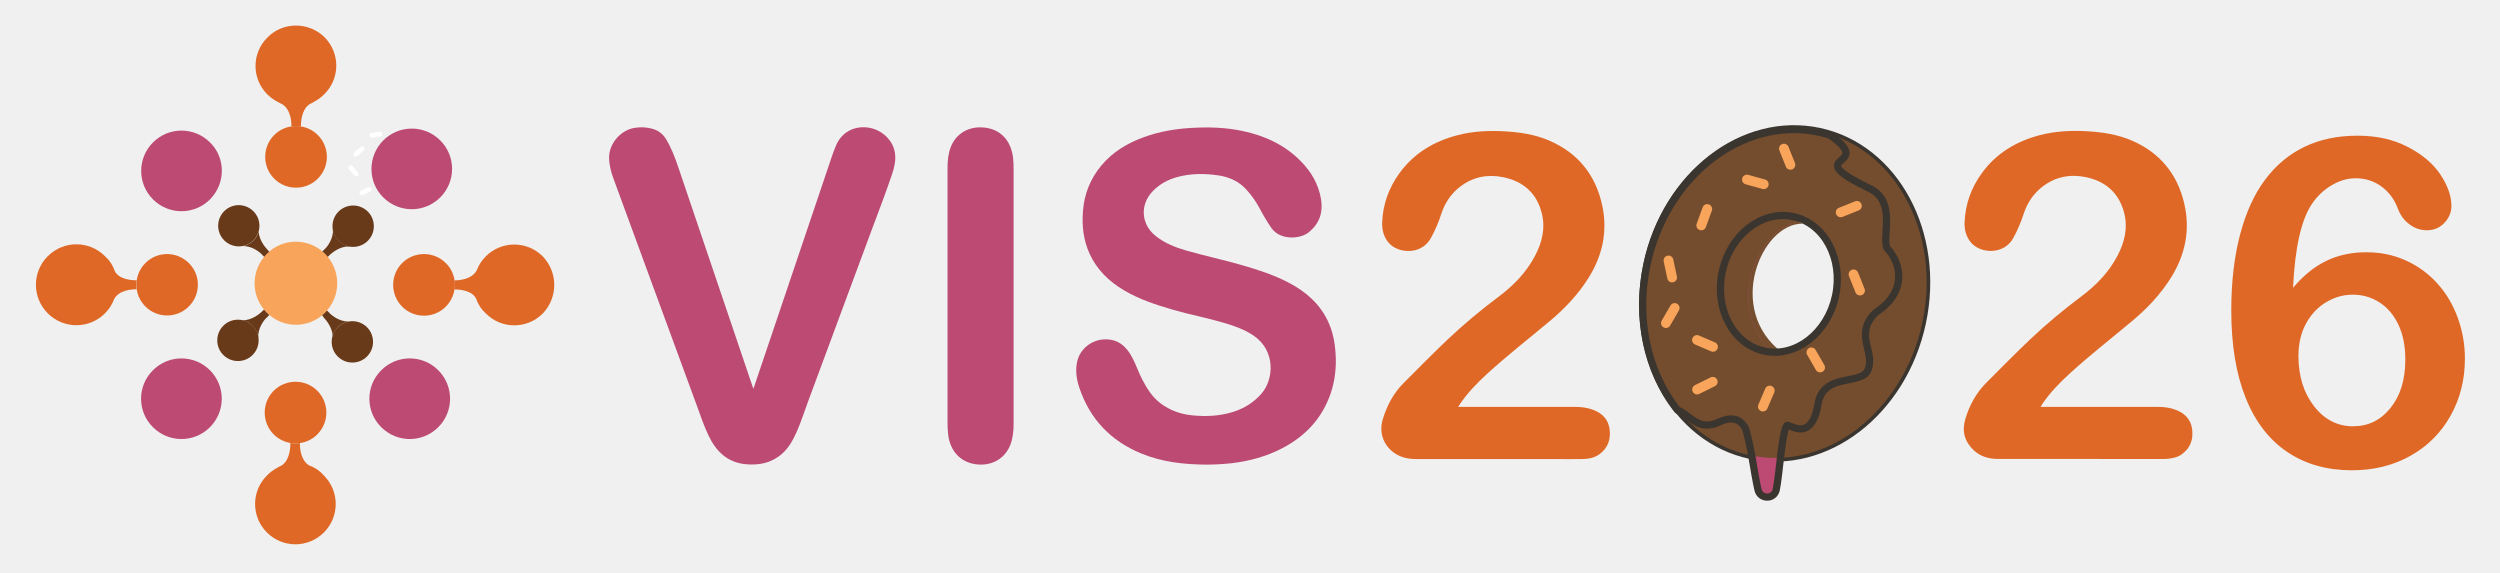
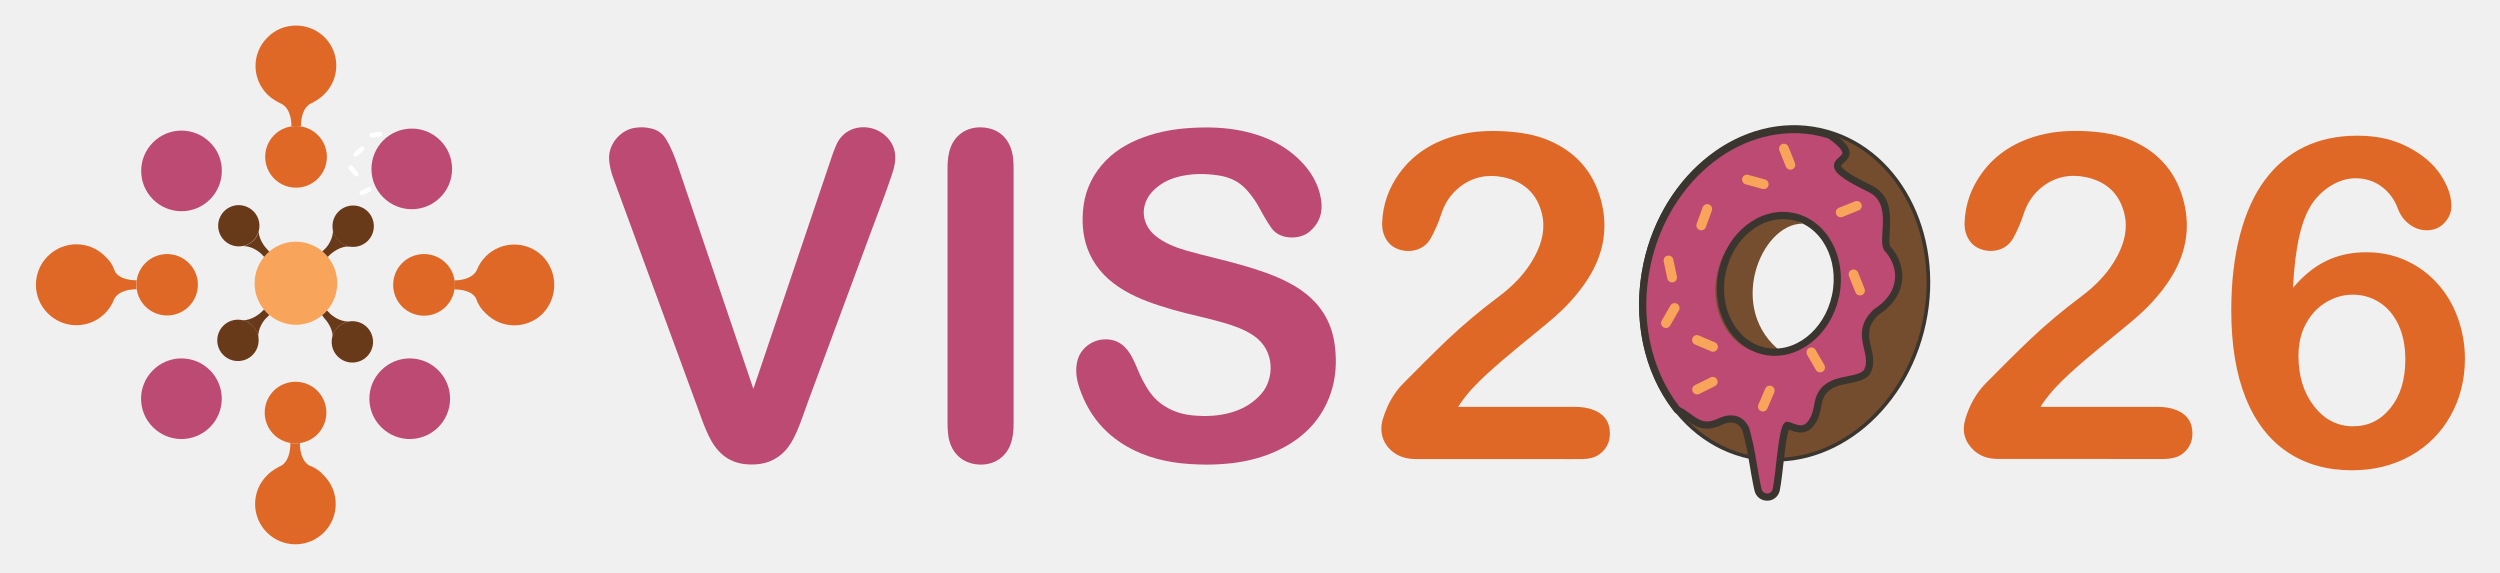
<svg xmlns="http://www.w3.org/2000/svg" width="498" height="114" viewBox="0 0 498 114" fill="none">
-   <path d="M27.21 55.83H27.06C26.17 55.83 23.63 55.65 22.83 53.93C22.47 52.82 21.81 51.83 20.93 51.05C17.79 47.89 12.7 47.87 9.54 51.01C6.38 54.15 6.36 59.24 9.5 62.4C12.64 65.56 17.73 65.58 20.89 62.44C21.69 61.64 22.33 60.67 22.73 59.61C23.62 57.8 26.23 57.62 27.15 57.62H27.2C27.12 57.04 27.12 56.43 27.21 55.83Z" fill="#DF6826" />
+   <path d="M327.383 52.428C331.252 34.339 346.919 22.144 362.554 25.487C378.189 28.831 387.499 46.366 383.631 64.455C379.763 82.544 364.096 94.74 348.46 91.397C332.825 88.053 323.515 70.517 327.383 52.428ZM362.253 26.895C347.602 23.762 332.541 35.195 328.792 52.728C325.042 70.263 334.109 86.856 348.761 89.989C363.413 93.122 378.475 81.689 382.224 64.154C385.973 46.62 376.905 30.028 362.253 26.895Z" fill="#3B352F" />
+   <path d="M328.088 52.578C331.897 34.767 347.26 22.952 362.404 26.191C377.548 29.429 386.736 46.493 382.928 64.305C379.119 82.117 363.755 93.931 348.611 90.692C333.467 87.454 324.279 70.39 328.088 52.578ZM360.38 44.034C358.076 43.778 355.796 44.746 353.881 46.391C351.961 48.039 350.347 50.412 349.345 53.109C347.338 58.509 347.74 65.352 353.231 70.419L353.541 70.704L353.94 70.575L354.509 70.393C359.092 69.356 363.183 65.516 364.886 60.18C366.743 54.39 365.302 48.374 361.518 44.96L361.02 44.462V44.106L360.38 44.034Z" fill="#744D2E" />
+   <path d="M27.21 55.83H27.06C26.17 55.83 23.63 55.65 22.83 53.929C22.47 52.819 21.81 51.83 20.93 51.05C17.79 47.889 12.7 47.87 9.54 51.01C6.38 54.15 6.36 59.239 9.5 62.4C12.64 65.559 17.73 65.579 20.89 62.44C21.69 61.639 22.33 60.669 22.73 59.609C23.62 57.8 26.23 57.62 27.15 57.62H27.2C27.12 57.039 27.12 56.429 27.21 55.83Z" fill="#DF6826" />
  <path d="M61.64 92.75C59.92 91.76 59.74 89.32 59.74 88.42V88.26C59.1 88.35 58.46 88.35 57.84 88.24V88.5C57.84 89.49 57.57 92.19 55.69 92.92C55.53 92.99 55.38 93.08 55.23 93.19C54.46 93.59 53.77 94.1 53.17 94.72C50.03 97.86 50.03 102.93 53.17 106.07C56.31 109.21 61.38 109.21 64.52 106.07C67.66 102.93 67.66 97.86 64.52 94.72C63.76 93.83 62.76 93.13 61.64 92.75Z" fill="#DF6826" />
  <path d="M108.11 51.07C104.99 47.93 99.92 47.93 96.78 51.05C95.98 51.85 95.36 52.8 94.96 53.86C93.97 55.67 91.46 55.85 90.54 55.85H90.5C90.59 56.45 90.59 57.05 90.5 57.66H90.65C91.54 57.66 94.08 57.84 94.88 59.56C95.24 60.67 95.9 61.66 96.78 62.44C99.88 65.58 104.94 65.6 108.08 62.49C108.1 62.47 108.12 62.45 108.13 62.44C111.17 59.26 111.17 54.24 108.11 51.07Z" fill="#DF6826" />
  <path d="M53.27 7.47C50.13 10.57 50.11 15.63 53.22 18.77L53.27 18.82C54.16 19.71 55.17 20.26 56.15 20.72C57.87 21.71 58.05 24.15 58.05 25.05V25.18C58.69 25.09 59.33 25.09 59.95 25.2V24.96C59.95 23.97 60.22 21.27 62.1 20.54C62.26 20.47 62.41 20.38 62.56 20.27C63.33 19.87 64.02 19.36 64.62 18.74C67.76 15.64 67.78 10.58 64.67 7.44C64.65 7.42 64.63 7.4 64.62 7.39C61.46 4.31 56.33 4.31 53.27 7.47Z" fill="#DF6826" />
  <path d="M41.83 39.72C38.69 42.86 33.62 42.86 30.48 39.72C27.34 36.58 27.34 31.51 30.48 28.37C33.62 25.23 38.69 25.23 41.83 28.37C44.98 31.43 44.98 36.56 41.83 39.72Z" fill="#BD4A72" />
-   <path d="M75.95 73.75C79.09 70.61 84.16 70.61 87.3 73.75C90.44 76.89 90.44 81.96 87.3 85.1C84.16 88.24 79.09 88.24 75.95 85.1C72.81 82 72.79 76.94 75.9 73.8C75.92 73.79 75.93 73.77 75.95 73.75Z" fill="#BD4A72" />
+   <path d="M75.95 73.749C79.09 70.609 84.16 70.609 87.3 73.749C90.44 76.889 90.44 81.96 87.3 85.1C84.16 88.24 79.09 88.24 75.95 85.1C72.81 81.999 72.79 76.939 75.9 73.799C75.92 73.79 75.93 73.769 75.95 73.749Z" fill="#BD4A72" />
  <path d="M76.35 27.97C79.49 24.83 84.56 24.83 87.7 27.97C90.84 31.11 90.84 36.18 87.7 39.32C84.56 42.46 79.49 42.46 76.35 39.32C73.21 36.25 73.21 31.12 76.35 27.97Z" fill="#BD4A72" />
-   <path d="M30.47 73.75C33.61 70.61 38.68 70.61 41.82 73.75C44.96 76.89 44.96 81.96 41.82 85.1C38.68 88.24 33.61 88.24 30.47 85.1C27.33 82 27.31 76.94 30.42 73.8C30.44 73.79 30.46 73.77 30.47 73.75Z" fill="#BD4A72" />
+   <path d="M30.47 73.749C33.61 70.609 38.68 70.609 41.82 73.749C44.96 76.889 44.96 81.96 41.82 85.1C38.68 88.24 33.61 88.24 30.47 85.1C27.33 81.999 27.31 76.939 30.42 73.799C30.44 73.79 30.46 73.769 30.47 73.749Z" fill="#BD4A72" />
  <path d="M37.61 61.05C35.22 63.44 31.35 63.44 28.96 61.05C26.57 58.66 26.57 54.79 28.96 52.4C31.35 50.01 35.22 50.01 37.61 52.4C40.02 54.74 40.02 58.66 37.61 61.05Z" fill="#DF6826" />
  <path d="M63.31 35.59C60.92 37.98 57.01 37.98 54.62 35.59C52.23 33.2 52.23 29.29 54.62 26.9C57.01 24.51 60.92 24.51 63.31 26.9C65.7 29.29 65.72 33.16 63.33 35.57L63.31 35.59Z" fill="#DF6826" />
  <path d="M88.8 61.09C86.41 63.48 82.5 63.48 80.11 61.09C77.72 58.7 77.72 54.79 80.11 52.4C82.5 50.01 86.41 50.01 88.8 52.4C91.21 54.74 91.21 58.66 88.8 61.09Z" fill="#DF6826" />
  <path d="M63.21 86.53C60.82 88.92 56.91 88.92 54.52 86.53C52.13 84.14 52.13 80.23 54.52 77.84C56.91 75.45 60.82 75.45 63.21 77.84C65.6 80.23 65.62 84.1 63.23 86.51L63.21 86.53Z" fill="#DF6826" />
  <path d="M53.27 49.72C52.7 49.15 51.59 47.68 51.54 46.16C51.1 47.62 49.9 48.71 48.4 49.01C50.15 49.01 51.68 50.14 52.2 50.73L52.69 51.22C52.85 51.02 53.02 50.84 53.2 50.65C53.36 50.49 53.55 50.32 53.71 50.18C53.54 50.05 53.4 49.9 53.27 49.72Z" fill="#693A19" />
  <path d="M66.32 45.65C66.45 47.51 65.23 49.17 64.6 49.7L64.18 50.12C64.36 50.28 64.54 50.43 64.73 50.61C64.91 50.79 65.09 50.99 65.26 51.21L65.61 50.86C66.25 50.22 68.04 48.87 69.75 49.14H70.22C68.25 49.08 66.61 47.6 66.32 45.65Z" fill="#693A19" />
  <path d="M66.26 66.95C66.7 65.44 67.94 64.3 69.49 64.03C67.67 64.12 66.04 62.84 65.51 62.22L65.11 61.82C64.98 61.97 64.85 62.11 64.73 62.24C64.55 62.42 64.35 62.6 64.15 62.77C64.26 62.95 64.39 63.13 64.53 63.3C65.09 63.88 66.24 65.39 66.26 66.95Z" fill="#693A19" />
  <path d="M53.18 62.26C52.98 62.06 52.78 61.84 52.6 61.64L52.18 62.06C51.58 62.66 49.94 63.88 48.29 63.78C49.99 64.16 51.25 65.59 51.45 67.32C51.3 65.46 52.54 63.76 53.17 63.23L53.68 62.72C53.51 62.57 53.34 62.42 53.18 62.26Z" fill="#693A19" />
  <path d="M51.68 44.97C51.68 47.23 49.84 49.08 47.57 49.08C45.3 49.08 43.46 47.24 43.46 44.97C43.46 42.7 45.3 40.86 47.57 40.86C49.84 40.89 51.68 42.71 51.68 44.97Z" fill="#693A19" />
-   <path d="M74.47 45.06C74.47 47.34 72.63 49.18 70.35 49.18C68.07 49.18 66.23 47.34 66.23 45.06C66.23 42.78 68.07 40.94 70.35 40.94C72.63 40.94 74.47 42.78 74.47 45.06Z" fill="#693A19" />
-   <path d="M74.31 68.1C74.31 70.38 72.47 72.22 70.19 72.22C67.91 72.22 66.07 70.38 66.07 68.1C66.07 65.82 67.91 63.98 70.19 63.98C72.47 63.98 74.31 65.81 74.31 68.1Z" fill="#693A19" />
+   <path d="M74.47 45.059C74.47 47.34 72.63 49.179 70.35 49.179C68.07 49.179 66.23 47.34 66.23 45.059C66.23 42.779 68.07 40.94 70.35 40.94C72.63 40.94 74.47 42.779 74.47 45.059Z" fill="#693A19" />
+   <path d="M74.31 68.1C74.31 70.379 72.47 72.219 70.19 72.219C67.91 72.219 66.07 70.379 66.07 68.1C66.07 65.82 67.91 63.98 70.19 63.98C72.47 63.98 74.31 65.809 74.31 68.1Z" fill="#693A19" />
  <path d="M51.52 67.8C51.52 70.08 49.68 71.92 47.4 71.92C45.12 71.92 43.28 70.08 43.28 67.8C43.28 65.52 45.12 63.68 47.4 63.68C49.67 63.68 51.52 65.52 51.52 67.8Z" fill="#693A19" />
  <path d="M53.14 50.58C56.28 47.37 61.43 47.33 64.64 50.47L64.75 50.58C67.98 53.79 67.98 59.03 64.77 62.24L64.75 62.26C61.61 65.47 56.46 65.51 53.25 62.37L53.14 62.26C49.91 59.1 49.91 53.81 53.14 50.58Z" fill="#F8A45A" />
  <path d="M240.21 92.55C235.79 92.52 231.45 92.03 227.33 90.33C221.25 87.82 217.09 83.47 215 77.22C214.42 75.47 214.15 73.65 214.63 71.81C215.23 69.46 217.44 67.75 219.85 67.61C222.65 67.45 224.34 68.94 225.55 71.23C226.31 72.66 226.8 74.2 227.55 75.63C228.49 77.41 229.53 79.1 231.18 80.34C233.06 81.76 235.19 82.51 237.51 82.74C240.26 83.01 242.99 82.89 245.64 82.05C247.82 81.36 249.69 80.21 251.22 78.49C253.83 75.55 254.12 69.8 249.67 66.82C247.86 65.61 245.87 64.92 243.82 64.31C240.45 63.31 236.99 62.67 233.62 61.69C230.28 60.72 226.97 59.64 223.95 57.86C220.97 56.11 218.55 53.79 217.08 50.62C215.82 47.89 215.49 44.99 215.73 42.01C215.99 38.62 217.2 35.62 219.36 33.01C221.63 30.26 224.58 28.51 227.89 27.31C230.95 26.2 234.11 25.66 237.35 25.48C240.79 25.28 244.21 25.38 247.59 26.11C251.99 27.05 255.94 28.87 259.13 32.12C261.21 34.23 262.64 36.69 263.14 39.64C263.59 42.25 262.87 44.44 260.82 46.18C259.04 47.71 255 47.88 253.29 45.45C252.37 44.14 251.58 42.76 250.83 41.35C250.15 40.07 249.3 38.91 248.33 37.82C246.81 36.12 244.88 35.26 242.66 34.93C239.9 34.53 237.16 34.54 234.46 35.28C232.61 35.79 230.97 36.69 229.63 38.08C227.06 40.74 227.27 44.61 230.14 46.95C231.94 48.42 234.07 49.26 236.28 49.9C239.97 50.97 243.74 51.75 247.44 52.83C250.65 53.76 253.83 54.78 256.81 56.36C260.1 58.1 262.81 60.44 264.46 63.84C265.45 65.88 265.89 68.05 266.04 70.3C266.23 73.07 265.96 75.77 265.06 78.39C263.37 83.31 260.08 86.84 255.51 89.24C252.3 90.93 248.87 91.86 245.28 92.28C243.61 92.45 241.92 92.56 240.21 92.55Z" fill="#BC4A72" />
  <path d="M150.08 77.46C150.54 76.08 150.98 74.78 151.42 73.48C156.2 59.33 160.97 45.19 165.75 31.04C165.99 30.34 166.25 29.65 166.54 28.97C167.61 26.44 169.98 25.08 172.75 25.39C175.5 25.7 177.85 27.81 178.26 30.39C178.5 31.87 178.17 33.3 177.7 34.69C176.43 38.48 174.98 42.2 173.59 45.94C169.39 57.28 165.17 68.62 160.97 79.97C160.22 81.98 159.58 84.04 158.71 86C157.99 87.62 157.16 89.16 155.8 90.37C153.74 92.21 151.29 92.71 148.62 92.48C144.91 92.15 142.65 89.93 141.13 86.74C140.23 84.86 139.57 82.88 138.86 80.93C135.84 72.69 132.81 64.46 129.78 56.22C127.25 49.34 124.72 42.46 122.2 35.57C121.72 34.24 121.35 32.88 121.33 31.45C121.29 28.61 123.65 25.88 126.47 25.46C127.67 25.28 128.85 25.33 130.01 25.67C131.14 26 132.02 26.66 132.64 27.66C133.7 29.39 134.42 31.27 135.07 33.18C140.02 47.78 144.96 62.39 149.91 76.99C149.95 77.14 150 77.26 150.08 77.46Z" fill="#BC4A72" />
  <path d="M290.46 81.05H313.76C315.01 81.05 316.24 81.2 317.42 81.66C319.15 82.34 320.35 83.52 320.62 85.42C320.91 87.46 320.33 89.22 318.61 90.48C317.61 91.21 316.43 91.42 315.22 91.44C313.66 91.47 312.09 91.45 310.53 91.45H282.16C280.74 91.45 279.38 91.21 278.14 90.48C275.68 89.01 274.61 86.32 275.45 83.52C276.27 80.8 277.56 78.34 279.6 76.3C282.51 73.39 285.4 70.44 288.39 67.61C291.62 64.55 295.02 61.72 298.58 59.06C301.52 56.86 304.06 54.24 305.79 50.94C307.18 48.29 307.87 45.49 307.14 42.53C306.14 38.48 303.44 36.11 299.41 35.29C296.3 34.66 293.38 35.24 290.83 37.21C289.01 38.62 287.8 40.45 287.09 42.65C286.55 44.33 285.86 45.94 284.99 47.49C283.1 50.84 278.5 50.51 276.67 48.41C275.62 47.2 275.27 45.78 275.33 44.25C275.48 40.65 276.67 37.38 278.79 34.47C281.7 30.48 285.7 28.12 290.42 26.91C293.52 26.11 296.69 25.98 299.88 26.17C302.85 26.35 305.77 26.8 308.52 27.97C314.35 30.45 317.9 34.89 319.19 41.04C320.26 46.17 319.2 50.95 316.41 55.39C314.32 58.72 311.66 61.5 308.66 64.01C304.51 67.48 300.23 70.81 296.24 74.46C294.2 76.33 292.28 78.3 290.74 80.61C290.67 80.72 290.59 80.85 290.46 81.05Z" fill="#DF6826" />
-   <path d="M406.5 81.05H429.76C431.03 81.05 432.28 81.19 433.47 81.66C435.2 82.34 436.39 83.53 436.66 85.42C436.95 87.47 436.36 89.21 434.64 90.47C433.71 91.15 432.61 91.33 431.5 91.42C431.32 91.43 431.13 91.43 430.94 91.43C419.99 91.43 409.03 91.43 398.08 91.42C396.27 91.42 394.57 91 393.2 89.72C391.35 88 390.77 85.89 391.49 83.48C392.31 80.74 393.63 78.28 395.68 76.23C398.58 73.33 401.45 70.4 404.43 67.58C407.66 64.52 411.06 61.69 414.62 59.03C417.56 56.83 420.1 54.21 421.82 50.91C423.2 48.28 423.89 45.49 423.17 42.55C422.18 38.5 419.49 36.11 415.47 35.28C412.35 34.64 409.41 35.21 406.84 37.2C405.02 38.61 403.81 40.45 403.1 42.64C402.56 44.3 401.88 45.9 401.03 47.44C399.15 50.83 394.53 50.51 392.68 48.38C391.63 47.17 391.28 45.75 391.35 44.22C391.5 40.62 392.69 37.35 394.81 34.45C397.72 30.46 401.73 28.11 406.45 26.89C409.54 26.1 412.68 25.97 415.86 26.15C418.88 26.33 421.85 26.79 424.64 27.99C430.24 30.4 433.73 34.66 435.1 40.53C436.34 45.82 435.31 50.77 432.42 55.37C430.33 58.7 427.67 61.48 424.67 63.99C420.52 67.46 416.24 70.79 412.25 74.44C410.23 76.29 408.32 78.26 406.78 80.55C406.71 80.7 406.63 80.84 406.5 81.05Z" fill="#DF6826" />
+   <path d="M406.5 81.05H429.76C431.03 81.05 432.28 81.19 433.47 81.66C435.2 82.34 436.39 83.529 436.66 85.419C436.95 87.469 436.36 89.21 434.64 90.47C433.71 91.15 432.61 91.329 431.5 91.419C431.32 91.43 431.13 91.43 430.94 91.43C419.99 91.43 409.03 91.43 398.08 91.419C396.27 91.419 394.57 91 393.2 89.72C391.35 88 390.77 85.89 391.49 83.48C392.31 80.74 393.63 78.28 395.68 76.23C398.58 73.33 401.45 70.4 404.43 67.58C407.66 64.52 411.06 61.69 414.62 59.029C417.56 56.83 420.1 54.209 421.82 50.91C423.2 48.279 423.89 45.489 423.17 42.55C422.18 38.499 419.49 36.109 415.47 35.279C412.35 34.639 409.41 35.21 406.84 37.2C405.02 38.61 403.81 40.45 403.1 42.639C402.56 44.3 401.88 45.9 401.03 47.44C399.15 50.83 394.53 50.51 392.68 48.38C391.63 47.17 391.28 45.75 391.35 44.22C391.5 40.62 392.69 37.35 394.81 34.45C397.72 30.46 401.73 28.11 406.45 26.89C409.54 26.099 412.68 25.97 415.86 26.149C418.88 26.329 421.85 26.79 424.64 27.989C430.24 30.399 433.73 34.66 435.1 40.529C436.34 45.819 435.31 50.77 432.42 55.37C430.33 58.7 427.67 61.48 424.67 63.99C420.52 67.46 416.24 70.79 412.25 74.44C410.23 76.29 408.32 78.26 406.78 80.55C406.71 80.7 406.63 80.84 406.5 81.05Z" fill="#DF6826" />
  <path d="M201.91 58.9V84.41C201.91 85.8 201.78 87.16 201.31 88.47C200.23 91.43 197.48 92.89 194.4 92.48C191.3 92.07 189.28 89.84 188.88 86.62C188.79 85.88 188.75 85.15 188.75 84.41V33.43C188.75 32.04 188.87 30.68 189.36 29.37C190.38 26.64 192.96 25.05 196.16 25.42C199.14 25.76 201.37 27.78 201.81 31.48C201.9 32.27 201.91 33.05 201.91 33.84V58.9Z" fill="#BC4A72" />
  <path d="M456.79 57.31C458.8 54.91 461 53.13 463.37 51.98C465.74 50.83 468.39 50.25 471.32 50.25C474.25 50.25 476.73 50.78 479.12 51.83C481.5 52.88 483.59 54.38 485.39 56.32C487.18 58.26 488.57 60.55 489.54 63.18C490.52 65.82 491.01 68.57 491.01 71.45C491.01 75.63 490.05 79.42 488.14 82.83C486.23 86.24 483.56 88.89 480.14 90.81C476.72 92.72 472.85 93.68 468.52 93.68C463.54 93.68 459.25 92.47 455.63 90.04C452.02 87.61 449.25 84.02 447.34 79.27C445.43 74.52 444.47 68.7 444.47 61.83C444.47 56.23 445.05 51.23 446.2 46.81C447.36 42.4 449.01 38.74 451.18 35.83C453.34 32.93 455.96 30.74 459.04 29.25C462.12 27.77 465.63 27.03 469.57 27.03C473.51 27.03 476.7 27.77 479.59 29.25C482.48 30.73 484.66 32.57 486.12 34.76C487.59 36.95 488.32 39.06 488.32 41.07C488.32 42.28 487.86 43.39 486.94 44.38C486.02 45.37 484.85 45.87 483.43 45.87C482.19 45.87 481.03 45.48 479.96 44.69C478.89 43.9 478.11 42.82 477.6 41.42C476.92 39.64 475.84 38.21 474.36 37.13C472.88 36.05 471.16 35.51 469.21 35.51C467.64 35.51 466.08 35.96 464.52 36.87C462.97 37.77 461.65 39 460.59 40.54C458.43 43.68 457.15 49.28 456.77 57.33L456.79 57.31ZM468.79 84.91C471.78 84.91 474.25 83.69 476.21 81.24C478.17 78.8 479.14 75.59 479.14 71.62C479.14 68.92 478.68 66.61 477.76 64.67C476.84 62.73 475.58 61.25 473.98 60.23C472.38 59.21 470.62 58.7 468.69 58.7C466.76 58.7 465.1 59.19 463.42 60.17C461.75 61.15 460.4 62.56 459.38 64.41C458.36 66.26 457.85 68.43 457.85 70.92C457.85 74.92 458.89 78.25 460.96 80.92C463.03 83.59 465.64 84.92 468.78 84.92L468.79 84.91Z" fill="#DF6826" />
-   <path d="M382.927 64.305C386.736 46.493 377.547 29.429 362.404 26.191C347.26 22.952 331.896 34.767 328.087 52.578C324.279 70.39 333.467 87.454 348.611 90.692C363.755 93.931 379.119 82.117 382.927 64.305Z" stroke="#3B352F" stroke-width="1.44" stroke-miterlimit="10" />
-   <path d="M354.81 70.34C353.39 70.68 351.97 70.6 350.49 70.29C344.26 68.96 340.49 61.88 342.07 54.48C343.65 47.08 349.99 42.16 356.22 43.49C357.16 43.69 358.04 44.02 358.85 44.46L359.05 44.56C350.82 44.47 343.64 61.67 355.01 70.23L354.81 70.34Z" fill="#744E2E" />
-   <path d="M328.07 52.73C331.88 34.92 347.24 23.099 362.38 26.339L364.48 26.89C374.08 33.56 357.841 30.459 372.5 37.589C378.27 40.389 374.28 48.33 376.23 49.8C378.8 52.83 379.749 58.27 373.72 62.19C369.03 66.63 373.86 70.249 371.97 73.959C371.21 75.459 367.85 75.54 365.88 76.2C362.1 77.46 362.26 80.35 361.89 81.8C361.18 84.6 359.81 85.53 358.57 85.44C357.33 85.36 356.08 84.59 355.97 84.74C355.72 85 355.5 85.74 355.3 86.749C355.1 87.759 354.92 89.05 354.76 90.39C354.59 91.73 354.44 93.14 354.29 94.4C354.14 95.66 353.99 96.779 353.83 97.54C353.73 98.029 353.48 98.39 353.16 98.64C352.84 98.89 352.44 99.02 352.04 99.02C351.64 99.02 351.24 98.909 350.91 98.669C350.58 98.429 350.32 98.069 350.2 97.589C350.02 96.859 349.82 95.78 349.6 94.56C349.38 93.34 349.16 91.989 348.94 90.709C348.72 89.43 348.43 88.15 348.2 87.19C347.97 86.23 347.79 85.589 347.79 85.589C347.783 85.568 347.49 84.711 346.7 84.089C345.9 83.459 344.58 83.07 342.53 84.04C340.47 85.009 339.09 84.74 337.86 84.07C336.63 83.39 335.56 82.31 334.13 81.65L333.76 81.18C328.364 74.079 325.943 64.069 327.879 53.722L328.07 52.73ZM360.38 44.034C358.076 43.777 355.797 44.745 353.881 46.39C351.961 48.038 350.347 50.412 349.345 53.109C347.338 58.508 347.74 65.351 353.231 70.418L353.541 70.704L353.94 70.575L354.509 70.392C359.092 69.355 363.183 65.515 364.886 60.179C366.743 54.389 365.302 48.373 361.519 44.959L361.021 44.461V44.105L360.38 44.034Z" fill="#BC4A72" />
-   <path d="M328.088 52.578C331.896 34.767 347.26 22.952 362.404 26.19C377.548 29.429 386.736 46.493 382.927 64.305C379.119 82.116 363.755 93.931 348.611 90.692C333.467 87.454 324.279 70.39 328.088 52.578ZM360.38 44.034C358.076 43.778 355.796 44.746 353.881 46.391C351.96 48.039 350.347 50.412 349.344 53.109C347.338 58.509 347.739 65.352 353.231 70.419L353.541 70.704L353.94 70.575L354.509 70.393C359.092 69.356 363.183 65.516 364.885 60.18C366.743 54.389 365.302 48.374 361.518 44.96L361.02 44.462V44.105L360.38 44.034Z" fill="#744D2E" />
+   <path d="M328.07 52.73C331.881 34.92 347.24 23.1 362.38 26.34L364.48 26.89C374.08 33.56 357.84 30.46 372.5 37.59C378.27 40.39 374.28 48.33 376.23 49.8C378.8 52.83 379.75 58.27 373.72 62.19C369.03 66.63 373.86 70.25 371.97 73.96C371.21 75.46 367.85 75.541 365.88 76.201C362.1 77.461 362.26 80.35 361.89 81.8C361.18 84.6 359.81 85.53 358.57 85.44C357.33 85.36 356.08 84.591 355.97 84.741C355.72 85.001 355.5 85.741 355.3 86.751C355.1 87.76 354.92 89.05 354.76 90.39C354.59 91.73 354.44 93.14 354.29 94.4C354.14 95.66 353.99 96.781 353.83 97.54C353.73 98.03 353.48 98.39 353.16 98.64C352.84 98.89 352.44 99.02 352.04 99.02C351.64 99.02 351.24 98.91 350.91 98.67C350.58 98.43 350.32 98.07 350.2 97.59C350.02 96.86 349.82 95.78 349.6 94.56C349.38 93.34 349.16 91.99 348.941 90.71C348.721 89.43 348.43 88.15 348.2 87.19C347.972 86.236 347.792 85.598 347.79 85.59C347.79 85.59 347.5 84.72 346.7 84.09C345.9 83.46 344.58 83.071 342.53 84.04C340.47 85.01 339.09 84.74 337.86 84.07C336.63 83.39 335.56 82.31 334.13 81.65L333.76 81.18C328.364 74.079 325.943 64.069 327.879 53.722L328.07 52.73ZM360.38 44.034C358.076 43.777 355.797 44.746 353.881 46.39C351.961 48.038 350.347 50.412 349.345 53.109C347.338 58.508 347.74 65.351 353.232 70.418L353.541 70.704L353.941 70.575L354.509 70.392C359.092 69.356 363.183 65.515 364.886 60.179C366.743 54.389 365.302 48.373 361.519 44.959L361.021 44.461V44.105L360.38 44.034Z" fill="#BC4A72" />
  <path d="M339.167 41.303L337.977 44.573C337.794 45.076 338.053 45.633 338.557 45.816L338.566 45.82C339.069 46.003 339.626 45.743 339.809 45.24L340.999 41.97C341.183 41.466 340.923 40.91 340.42 40.726L340.41 40.723C339.907 40.54 339.35 40.799 339.167 41.303Z" fill="#F8A45A" />
  <path d="M332.166 50.93L332.156 50.932C331.632 51.044 331.297 51.559 331.409 52.083L332.132 55.486C332.244 56.011 332.759 56.345 333.283 56.234L333.293 56.232C333.817 56.12 334.151 55.605 334.04 55.081L333.316 51.677C333.205 51.153 332.69 50.819 332.166 50.93Z" fill="#F8A45A" />
-   <path d="M369.531 40.102L366.3 41.396C365.803 41.595 365.561 42.16 365.76 42.657L365.764 42.666C365.963 43.163 366.528 43.405 367.025 43.206L370.256 41.913C370.753 41.714 370.995 41.149 370.796 40.652L370.792 40.642C370.593 40.145 370.028 39.903 369.531 40.102Z" fill="#F8A45A" />
+   <path d="M369.531 40.102L366.3 41.395C365.803 41.594 365.561 42.159 365.76 42.656L365.764 42.666C365.963 43.163 366.528 43.405 367.025 43.206L370.256 41.912C370.753 41.713 370.995 41.148 370.796 40.651L370.792 40.642C370.593 40.145 370.028 39.903 369.531 40.102Z" fill="#F8A45A" />
  <path d="M351.636 77.411L350.266 80.61C350.055 81.103 350.284 81.673 350.776 81.884L350.785 81.888C351.278 82.099 351.848 81.87 352.059 81.378L353.428 78.179C353.639 77.686 353.411 77.116 352.919 76.905L352.909 76.901C352.417 76.691 351.847 76.919 351.636 77.411Z" fill="#F8A45A" />
-   <path d="M340.751 75.177L337.631 76.719C337.151 76.957 336.954 77.538 337.191 78.019L337.195 78.028C337.433 78.508 338.015 78.705 338.495 78.467L341.615 76.925C342.095 76.688 342.292 76.106 342.054 75.626L342.05 75.617C341.813 75.137 341.231 74.94 340.751 75.177Z" fill="#F8A45A" />
+   <path d="M340.751 75.178L337.631 76.72C337.151 76.957 336.954 77.539 337.191 78.019L337.195 78.028C337.433 78.508 338.015 78.705 338.495 78.468L341.615 76.926C342.095 76.689 342.292 76.107 342.054 75.626L342.05 75.618C341.813 75.137 341.231 74.94 340.751 75.178Z" fill="#F8A45A" />
  <path d="M332.748 60.864L331.008 63.878C330.741 64.342 330.9 64.935 331.363 65.203L331.372 65.208C331.836 65.476 332.429 65.317 332.697 64.853L334.437 61.839C334.705 61.375 334.546 60.782 334.082 60.514L334.073 60.509C333.61 60.241 333.016 60.4 332.748 60.864Z" fill="#F8A45A" />
  <path d="M360.346 69.347L360.338 69.352C359.874 69.62 359.715 70.213 359.983 70.677L361.723 73.691C361.99 74.155 362.584 74.314 363.048 74.046L363.056 74.041C363.52 73.773 363.679 73.18 363.411 72.716L361.671 69.702C361.403 69.238 360.81 69.079 360.346 69.347Z" fill="#F8A45A" />
  <path d="M355.001 28.701L354.992 28.705C354.494 28.904 354.253 29.469 354.452 29.966L355.745 33.197C355.944 33.694 356.509 33.936 357.006 33.737L357.016 33.733C357.513 33.534 357.755 32.969 357.556 32.472L356.262 29.241C356.063 28.744 355.498 28.502 355.001 28.701Z" fill="#F8A45A" />
-   <path d="M347.056 35.505L347.053 35.515C346.91 36.031 347.213 36.566 347.729 36.709L351.082 37.639C351.599 37.782 352.133 37.48 352.276 36.963L352.279 36.954C352.422 36.438 352.12 35.903 351.603 35.76L348.25 34.83C347.734 34.687 347.199 34.989 347.056 35.505Z" fill="#F8A45A" />
-   <path d="M337.146 67.339L337.142 67.348C336.931 67.841 337.159 68.411 337.652 68.622L340.851 69.991C341.343 70.202 341.913 69.974 342.124 69.481L342.128 69.472C342.339 68.98 342.111 68.41 341.618 68.199L338.419 66.829C337.927 66.618 337.357 66.846 337.146 67.339Z" fill="#F8A45A" />
-   <path d="M368.865 53.746L368.856 53.749C368.358 53.949 368.117 54.513 368.316 55.01L369.609 58.241C369.808 58.738 370.373 58.98 370.87 58.781L370.88 58.777C371.377 58.578 371.619 58.014 371.42 57.516L370.126 54.286C369.927 53.788 369.362 53.547 368.865 53.746Z" fill="#F8A45A" />
-   <path d="M365.635 58.958C367.217 51.559 363.447 44.48 357.215 43.148C350.982 41.815 344.647 46.733 343.065 54.132C341.483 61.531 345.253 68.609 351.485 69.942C357.718 71.275 364.053 66.357 365.635 58.958Z" stroke="#3B352F" stroke-width="1.44" stroke-miterlimit="10" />
+   <path d="M347.056 35.505L347.053 35.514C346.91 36.031 347.213 36.565 347.729 36.708L351.082 37.638C351.599 37.782 352.133 37.479 352.276 36.963L352.279 36.953C352.422 36.437 352.12 35.903 351.603 35.759L348.25 34.829C347.734 34.686 347.199 34.989 347.056 35.505Z" fill="#F8A45A" />
+   <path d="M337.146 67.339L337.142 67.349C336.931 67.841 337.159 68.411 337.652 68.622L340.851 69.992C341.343 70.203 341.913 69.974 342.124 69.482L342.128 69.473C342.339 68.98 342.111 68.41 341.618 68.199L338.419 66.829C337.927 66.619 337.357 66.847 337.146 67.339Z" fill="#F8A45A" />
+   <path d="M368.865 53.746L368.856 53.75C368.358 53.949 368.117 54.514 368.316 55.011L369.609 58.242C369.808 58.739 370.373 58.981 370.87 58.782L370.88 58.778C371.377 58.579 371.619 58.014 371.42 57.517L370.126 54.286C369.927 53.789 369.362 53.547 368.865 53.746Z" fill="#F8A45A" />
  <path d="M328.08 52.72C325.79 63.42 328.19 73.85 333.76 81.18L334.13 81.65C335.56 82.31 336.63 83.39 337.86 84.07C339.09 84.74 340.47 85.01 342.53 84.04C344.58 83.07 345.9 83.46 346.7 84.09C347.5 84.72 347.79 85.59 347.79 85.59C347.79 85.59 347.97 86.23 348.2 87.19C348.43 88.15 348.72 89.43 348.94 90.71C349.16 91.99 349.38 93.34 349.6 94.56C349.82 95.78 350.02 96.86 350.2 97.59C350.32 98.07 350.58 98.43 350.91 98.67C351.24 98.91 351.64 99.02 352.04 99.02C352.44 99.02 352.84 98.89 353.16 98.64C353.48 98.39 353.73 98.03 353.83 97.54C353.99 96.78 354.14 95.66 354.29 94.4C354.44 93.14 354.59 91.73 354.76 90.39C354.92 89.05 355.1 87.76 355.3 86.75C355.5 85.74 355.72 85 355.97 84.74C356.08 84.59 357.33 85.36 358.57 85.44C359.81 85.53 361.18 84.6 361.89 81.8C362.26 80.35 362.1 77.46 365.88 76.2C367.85 75.54 371.21 75.46 371.97 73.96C373.86 70.25 369.03 66.63 373.72 62.19C379.75 58.27 378.8 52.83 376.23 49.8C374.28 48.33 378.27 40.39 372.5 37.59C357.84 30.46 374.08 33.56 364.48 26.89L362.38 26.34C347.24 23.1 331.88 34.92 328.07 52.73" stroke="#3B352F" stroke-width="1.44" stroke-miterlimit="10" />
  <path d="M70.578 30.357L71.833 29.271C72.022 29.107 72.318 29.129 72.482 29.318C72.652 29.514 72.631 29.811 72.434 29.981L71.179 31.067C70.982 31.237 70.694 31.209 70.53 31.02C70.366 30.831 70.381 30.528 70.578 30.357Z" fill="white" />
-   <path d="M75.638 26.249L73.987 26.495C73.735 26.533 73.562 26.767 73.599 27.018L73.601 27.028C73.638 27.279 73.872 27.453 74.124 27.415L75.775 27.169C76.026 27.132 76.2 26.898 76.162 26.646L76.161 26.637C76.124 26.385 75.889 26.212 75.638 26.249Z" fill="white" />
+   <path d="M75.638 26.25L73.987 26.496C73.735 26.533 73.562 26.767 73.599 27.018L73.601 27.028C73.638 27.28 73.872 27.453 74.124 27.416L75.775 27.17C76.026 27.132 76.2 26.898 76.162 26.647L76.161 26.637C76.124 26.386 75.889 26.212 75.638 26.25Z" fill="white" />
  <path d="M71.878 38.022L73.371 37.295C73.605 37.182 73.877 37.283 73.986 37.508C74.1 37.742 74.003 38.022 73.778 38.132L72.285 38.858C72.052 38.972 71.771 38.875 71.657 38.641C71.548 38.416 71.645 38.136 71.869 38.026L71.878 38.022Z" fill="white" />
-   <path d="M69.579 33.049L69.571 33.056C69.379 33.222 69.358 33.513 69.524 33.705L70.617 34.967C70.783 35.16 71.074 35.18 71.266 35.014L71.274 35.008C71.466 34.841 71.487 34.551 71.32 34.359L70.227 33.096C70.061 32.904 69.771 32.883 69.579 33.049Z" fill="white" />
+   <path d="M69.579 33.049L69.571 33.055C69.379 33.222 69.358 33.512 69.524 33.704L70.617 34.967C70.783 35.159 71.074 35.18 71.266 35.014L71.274 35.007C71.466 34.841 71.487 34.55 71.32 34.358L70.227 33.096C70.061 32.904 69.771 32.883 69.579 33.049Z" fill="white" />
+   <path d="M354.81 70.341C353.39 70.68 351.97 70.6 350.49 70.29C344.26 68.96 340.49 61.88 342.07 54.48C343.65 47.081 349.99 42.16 356.22 43.49C357.16 43.691 358.04 44.02 358.85 44.461L359.05 44.56C350.82 44.471 343.64 61.67 355.01 70.231L354.81 70.341Z" fill="#744E2E" />
+   <path d="M365.635 58.957C367.217 51.558 363.447 44.48 357.215 43.147C350.982 41.814 344.647 46.732 343.065 54.131C341.483 61.53 345.253 68.609 351.485 69.941C357.718 71.274 364.053 66.356 365.635 58.957Z" stroke="#3B352F" stroke-width="1.44" stroke-miterlimit="10" />
</svg>
